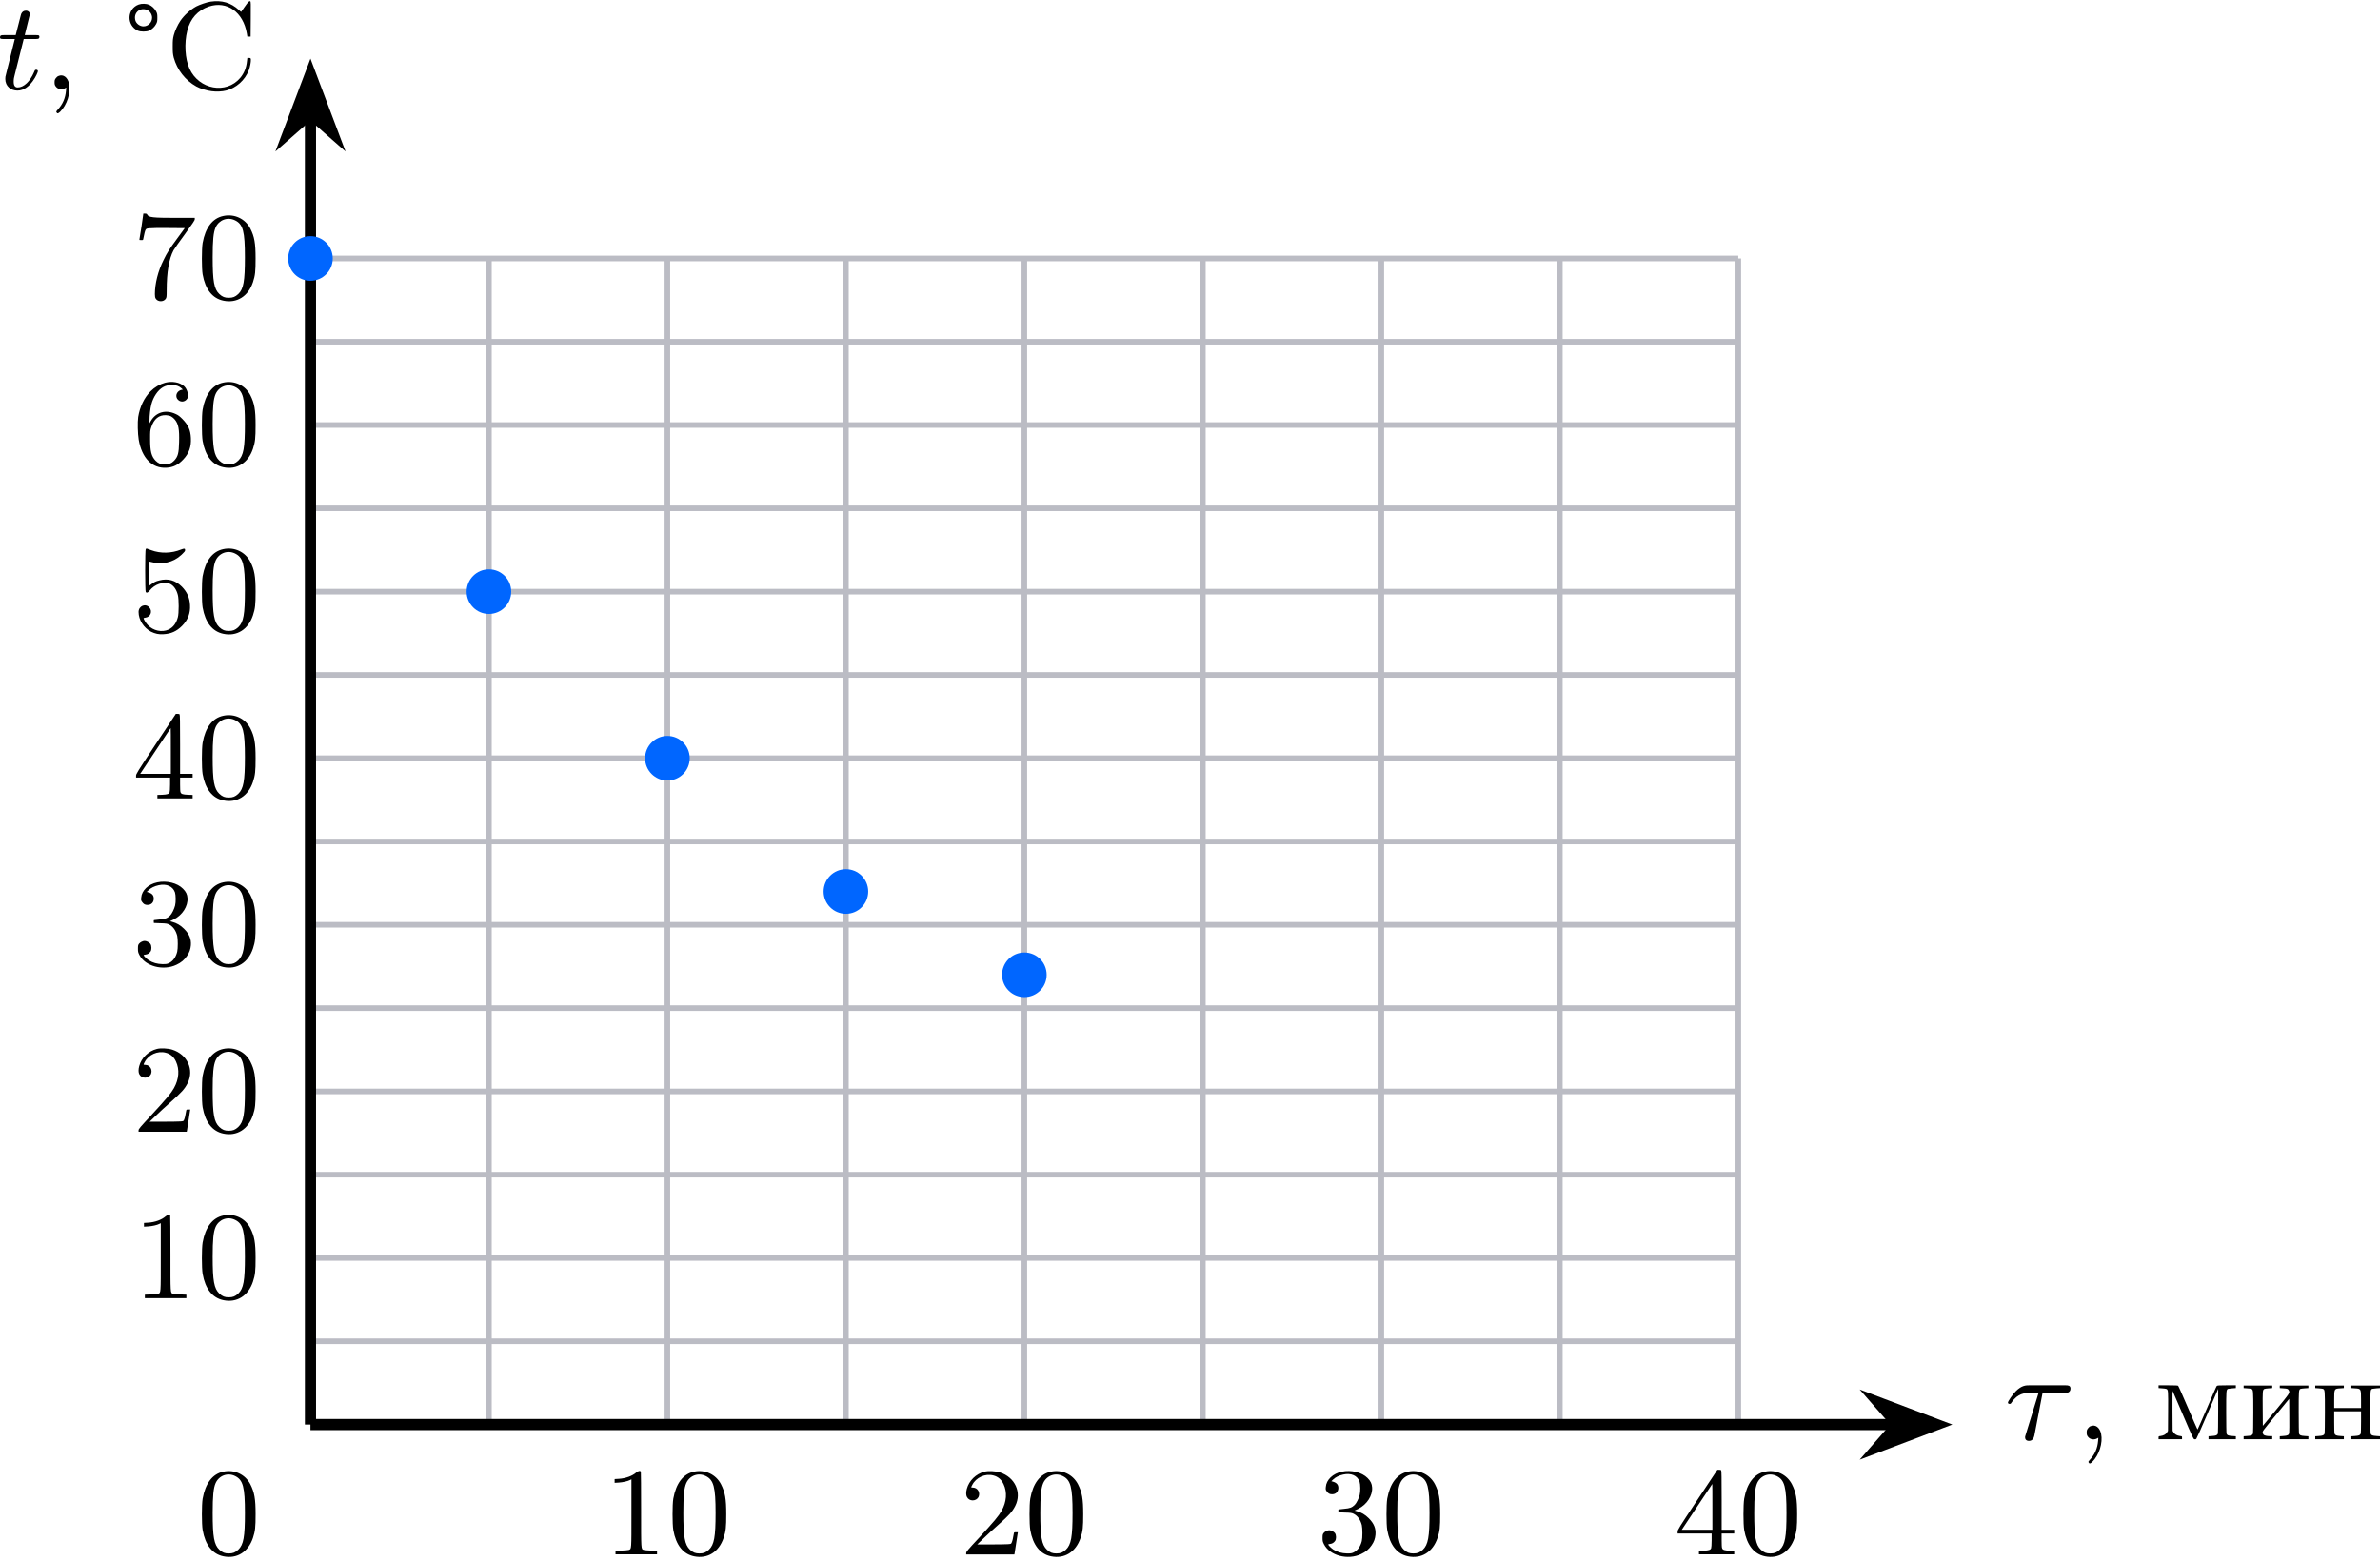
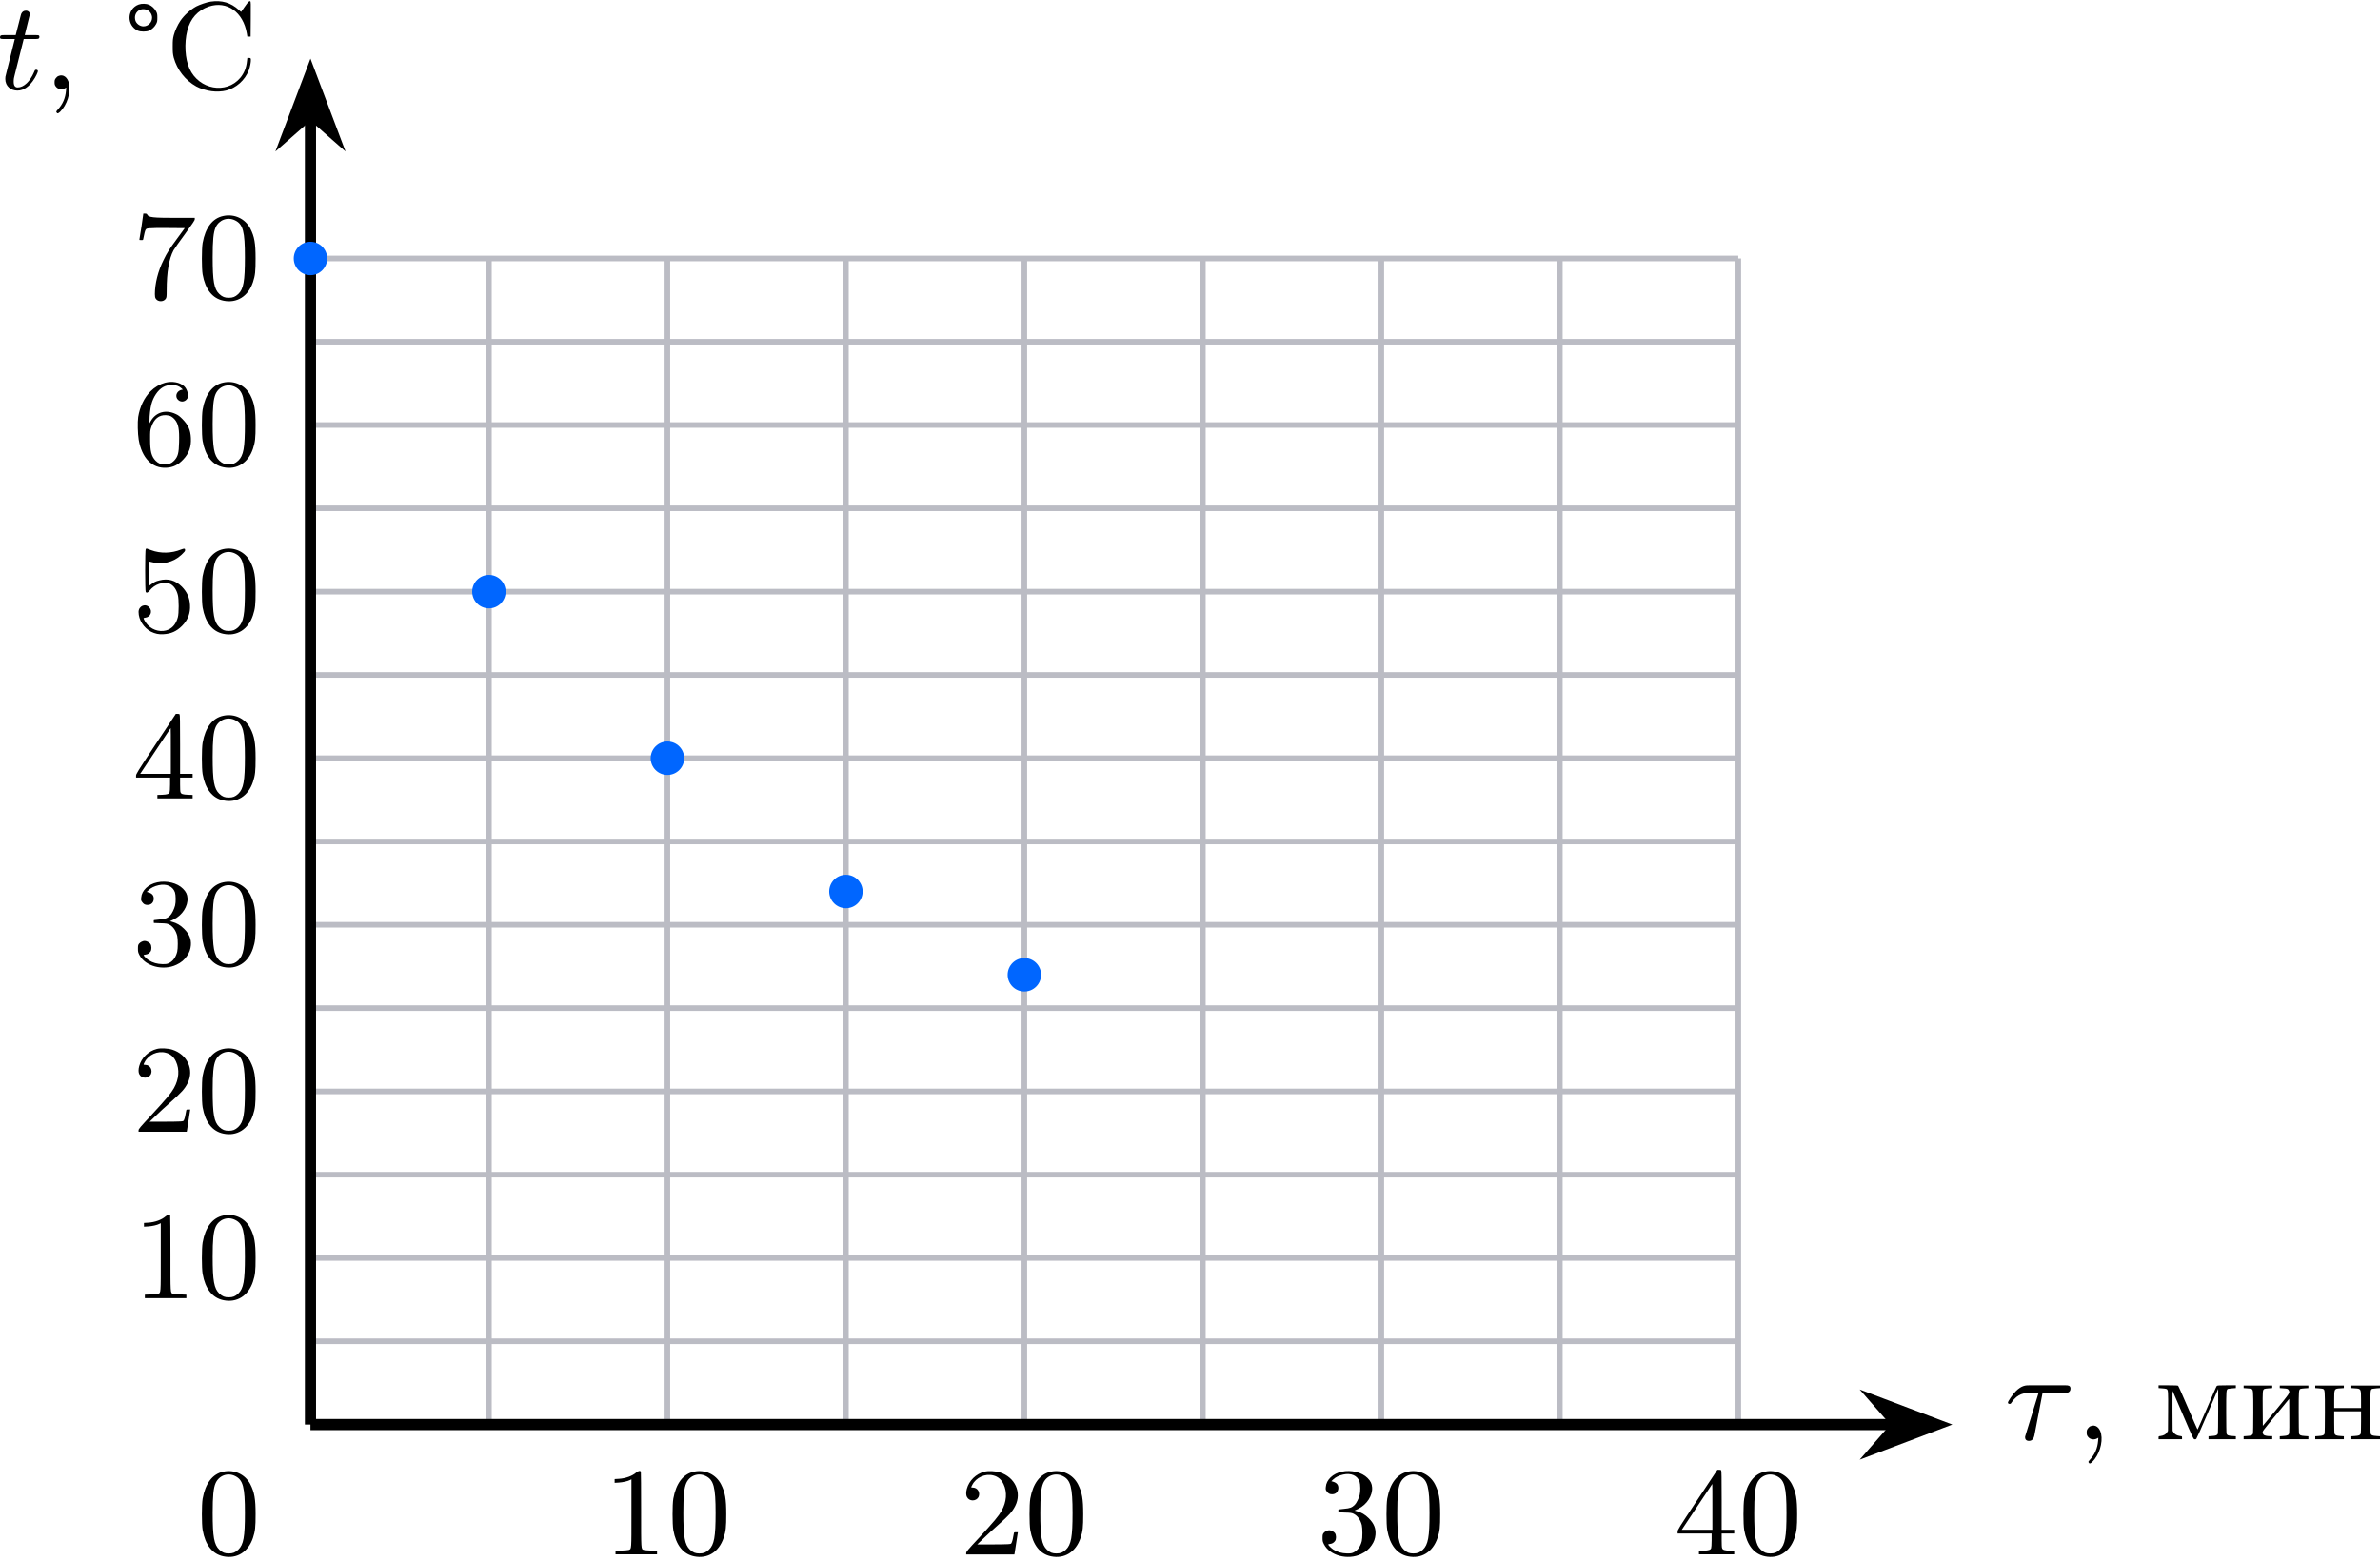
<svg xmlns="http://www.w3.org/2000/svg" xmlns:xlink="http://www.w3.org/1999/xlink" version="1.1" width="221.117pt" height="145.005pt" viewBox="-66.473 -66.939 170.09 111.542">
  <defs>
    <path id="g0-176" d="M1.166-6.052C.323-5.747 .287-4.564 1.103-4.187C1.3-4.098 1.722-4.098 1.919-4.187C2.125-4.277 2.322-4.474 2.421-4.671C2.493-4.815 2.502-4.878 2.502-5.111S2.493-5.407 2.421-5.55C2.322-5.747 2.116-5.945 1.919-6.034C1.713-6.124 1.381-6.133 1.166-6.052ZM1.713-5.685C1.946-5.622 2.125-5.362 2.125-5.111C2.125-4.779 1.847-4.492 1.506-4.492C1.255-4.492 1.004-4.68 .933-4.905C.78-5.416 1.201-5.846 1.713-5.685Z" />
    <path id="g2-44" d="M1.058-.941C1.004-.924 .924-.852 .879-.789C.807-.69 .789-.646 .789-.493C.789-.332 .807-.287 .879-.188C1.022 0 1.282 .054 1.506-.054L1.623-.117L1.605 .108C1.56 .637 1.372 1.076 1.013 1.462C.915 1.569 .897 1.596 .924 1.65C.986 1.757 1.04 1.748 1.184 1.614C1.677 1.13 1.955 .251 1.82-.395C1.722-.861 1.399-1.094 1.058-.941Z" />
    <path id="g2-48" d="M1.901-5.918C1.121-5.756 .619-5.084 .421-3.99C.35-3.569 .35-2.17 .421-1.748C.61-.672 1.121-.027 1.91 .134C2.86 .332 3.676-.17 4.017-1.184C4.178-1.668 4.205-1.955 4.205-2.878C4.205-3.981 4.125-4.438 3.829-5.021C3.461-5.73 2.681-6.088 1.901-5.918ZM2.744-5.604C3.309-5.326 3.443-4.815 3.443-2.968C3.443-1.255 3.344-.699 2.968-.341C2.744-.134 2.582-.072 2.286-.072C2-.072 1.838-.134 1.614-.341C1.237-.699 1.139-1.255 1.139-2.968C1.139-4.178 1.193-4.743 1.345-5.093C1.587-5.64 2.206-5.873 2.744-5.604Z" />
    <path id="g2-49" d="M2.376-5.855C2.107-5.613 1.614-5.434 1.13-5.407L.834-5.389V-5.254V-5.12L1.13-5.138C1.417-5.156 1.784-5.236 1.946-5.326L2.035-5.371V-2.95C2.035-.287 2.044-.395 1.847-.323C1.793-.305 1.56-.287 1.327-.278L.897-.26V-.134V-.009H2.376H3.865V-.134V-.26L3.434-.278C3.201-.287 2.968-.305 2.914-.323C2.717-.395 2.726-.26 2.726-3.201C2.726-4.671 2.717-5.891 2.708-5.918C2.672-6.007 2.511-5.972 2.376-5.855Z" />
    <path id="g2-50" d="M1.757-5.918C1.148-5.765 .646-5.272 .493-4.689C.43-4.456 .43-4.232 .502-4.107C.664-3.784 1.157-3.784 1.327-4.107C1.47-4.411 1.273-4.77 .941-4.779C.87-4.779 .807-4.788 .807-4.806C.807-4.815 .834-4.896 .879-4.967C1.148-5.505 1.811-5.801 2.385-5.649C2.717-5.568 2.968-5.353 3.12-5.021C3.389-4.447 3.335-3.757 2.977-3.12C2.771-2.753 2.448-2.367 1.399-1.228C.529-.296 .448-.197 .448-.099V0H2.17H3.891L3.909-.09C3.918-.143 3.963-.457 4.017-.789C4.062-1.121 4.116-1.435 4.125-1.488L4.142-1.587H3.999C3.873-1.587 3.865-1.587 3.847-1.47C3.802-1.175 3.748-.959 3.703-.861C3.658-.753 3.658-.753 3.425-.735C3.3-.726 2.753-.717 2.215-.717H1.237L1.695-1.157C1.937-1.39 2.394-1.82 2.708-2.089C3.524-2.815 3.739-3.049 3.954-3.47C4.438-4.429 3.936-5.523 2.86-5.864C2.555-5.963 2.026-5.99 1.757-5.918Z" />
    <path id="g2-51" d="M1.784-5.918C1.139-5.783 .672-5.335 .637-4.824C.619-4.654 .628-4.618 .69-4.528C.807-4.358 .906-4.304 1.085-4.304C1.354-4.304 1.533-4.483 1.533-4.752C1.533-4.985 1.417-5.12 1.157-5.2L1.031-5.236L1.166-5.362C1.327-5.523 1.587-5.649 1.883-5.712C2.439-5.837 2.896-5.64 3.049-5.2C3.111-5.012 3.12-4.501 3.058-4.259C2.995-4.008 2.833-3.676 2.699-3.542C2.502-3.353 2.367-3.3 1.955-3.264C1.757-3.246 1.587-3.228 1.56-3.219S1.524-3.165 1.533-3.111L1.542-3.013L2.008-2.995C2.412-2.986 2.484-2.968 2.609-2.914C2.905-2.771 3.111-2.484 3.21-2.098C3.264-1.874 3.264-1.175 3.21-.959C3.111-.565 2.914-.287 2.618-.143C2.484-.081 2.43-.072 2.152-.072C1.775-.081 1.462-.17 1.175-.35C1.022-.448 .807-.664 .807-.717C.807-.726 .87-.744 .941-.753C1.094-.771 1.201-.834 1.3-.968C1.39-1.094 1.39-1.381 1.291-1.524C1.21-1.632 1.013-1.731 .879-1.731S.556-1.632 .475-1.524C.412-1.435 .403-1.39 .403-1.175C.403-.968 .412-.915 .502-.735C.906 .081 2.206 .43 3.156-.027C3.488-.179 3.73-.386 3.909-.655C4.089-.915 4.16-1.13 4.187-1.417C4.223-1.865 4.071-2.224 3.703-2.591C3.443-2.851 3.165-3.013 2.851-3.093L2.69-3.138L2.959-3.264C3.578-3.569 3.99-4.214 3.945-4.797C3.927-5.057 3.838-5.245 3.622-5.461C3.219-5.873 2.448-6.061 1.784-5.918Z" />
    <path id="g2-52" d="M1.686-3.909C.341-1.883 .269-1.757 .269-1.632V-1.497H1.479H2.699V-1.004C2.699-.708 2.681-.475 2.663-.439C2.609-.323 2.502-.287 2.134-.269L1.793-.26V-.134V-.009H3.058H4.313V-.134V-.26L3.981-.269C3.613-.287 3.497-.323 3.452-.439C3.425-.475 3.416-.708 3.416-1.004V-1.497H3.865H4.313V-1.632V-1.766H3.865H3.416V-3.873C3.416-5.478 3.407-5.99 3.38-6.016C3.362-6.043 3.291-6.052 3.228-6.052H3.111ZM2.753-3.398V-1.766H1.659H.565L1.65-3.398C2.251-4.304 2.744-5.039 2.744-5.039C2.753-5.039 2.753-4.304 2.753-3.398Z" />
    <path id="g2-53" d="M.959-5.927C.906-5.882 .906-2.905 .959-2.851C1.04-2.771 1.13-2.815 1.255-2.977C1.408-3.174 1.677-3.362 1.91-3.434C2.152-3.515 2.555-3.506 2.708-3.434C2.968-3.3 3.156-3.031 3.255-2.645C3.335-2.349 3.335-1.318 3.255-1.049C3.138-.61 2.923-.332 2.591-.17C2.116 .045 1.497-.081 1.112-.493C.977-.628 .807-.906 .807-.977C.807-.995 .861-1.013 .941-1.022C1.3-1.067 1.462-1.479 1.219-1.748C.941-2.071 .448-1.856 .448-1.426C.448-.87 .816-.287 1.336-.018C1.632 .126 1.901 .188 2.233 .161C2.762 .134 3.165-.045 3.551-.43C3.972-.852 4.16-1.336 4.125-1.919C4.098-2.457 3.909-2.86 3.542-3.237C3.084-3.694 2.546-3.847 1.937-3.685C1.668-3.622 1.569-3.569 1.354-3.407L1.193-3.291V-4.169V-5.039L1.264-5.021C2.116-4.779 2.923-4.958 3.524-5.523C3.73-5.721 3.775-5.774 3.775-5.846C3.775-5.972 3.721-5.981 3.488-5.891C2.798-5.613 2.017-5.595 1.345-5.846C1.201-5.9 1.067-5.945 1.049-5.954C1.022-5.963 .986-5.954 .959-5.927Z" />
    <path id="g2-54" d="M2.349-5.909C1.964-5.801 1.605-5.595 1.3-5.29C.852-4.842 .538-4.178 .421-3.461C.368-3.102 .386-2.26 .457-1.838C.681-.52 1.417 .224 2.43 .17C2.923 .143 3.273-.027 3.649-.43C4.053-.861 4.223-1.327 4.187-1.964C4.16-2.529 3.999-2.887 3.578-3.318C3.389-3.506 3.291-3.587 3.111-3.667C2.394-4.008 1.695-3.811 1.318-3.165L1.228-3.013V-3.219C1.228-3.56 1.282-4.062 1.363-4.367C1.497-4.887 1.82-5.371 2.188-5.586C2.6-5.828 3.219-5.792 3.497-5.523L3.613-5.416L3.515-5.398C3.21-5.326 3.058-5.021 3.201-4.77C3.38-4.492 3.748-4.492 3.927-4.77C4.062-4.976 3.936-5.452 3.694-5.667C3.38-5.945 2.851-6.034 2.349-5.909ZM2.78-3.497C2.878-3.443 2.977-3.353 3.049-3.264C3.3-2.95 3.371-2.573 3.344-1.659C3.327-.87 3.264-.637 2.995-.341C2.815-.152 2.618-.072 2.322-.072S1.856-.143 1.668-.332C1.363-.646 1.273-1.013 1.273-1.874C1.273-2.448 1.273-2.484 1.354-2.726C1.551-3.327 1.91-3.613 2.412-3.587C2.564-3.578 2.672-3.551 2.78-3.497Z" />
    <path id="g2-55" d="M.664-5.209C.592-4.725 .52-4.304 .511-4.259C.502-4.196 .511-4.196 .637-4.196C.771-4.196 .771-4.196 .789-4.304C.852-4.645 .906-4.851 .95-4.932C1.004-5.012 1.022-5.021 1.228-5.039C1.354-5.057 1.964-5.066 2.6-5.057L3.748-5.048L3.237-4.349C2.627-3.524 2.484-3.291 2.233-2.771C1.838-1.982 1.614-1.085 1.614-.332C1.614-.161 1.632-.081 1.677-.009C1.829 .233 2.242 .233 2.394-.009C2.448-.099 2.457-.161 2.457-.601C2.457-1.901 2.618-2.851 2.95-3.47C3.013-3.578 3.371-4.098 3.766-4.627C4.34-5.425 4.465-5.604 4.465-5.685V-5.783H3.165C1.444-5.783 1.157-5.819 1.067-6.016C1.04-6.07 1.013-6.088 .915-6.088H.789Z" />
    <path id="g2-67" d="M3.237-6.259C2.977-6.223 2.457-6.043 2.215-5.918C1.775-5.676 1.345-5.281 1.076-4.887C.888-4.609 .69-4.187 .601-3.847C.538-3.587 .529-3.497 .529-3.058S.538-2.529 .601-2.26C.843-1.381 1.426-.637 2.215-.197C2.484-.045 2.986 .108 3.309 .143C3.631 .188 4.08 .17 4.331 .099C5.066-.081 5.694-.646 5.963-1.345C6.061-1.587 6.124-1.955 6.115-2.125C6.097-2.224 6.097-2.233 5.981-2.233H5.864L5.837-2.008C5.792-1.533 5.631-1.139 5.353-.807C4.349 .377 2.412 .027 1.731-1.462C1.408-2.161 1.345-3.291 1.569-4.178C1.784-5.048 2.322-5.64 3.111-5.909C4.402-6.339 5.568-5.514 5.828-3.981L5.864-3.757H5.981H6.097L6.106-5.012C6.115-6.151 6.115-6.267 6.07-6.285C5.99-6.312 5.936-6.267 5.667-5.882L5.416-5.523L5.254-5.667C4.68-6.187 4.044-6.375 3.237-6.259Z" />
    <path id="g2-232" d="M.233-3.757V-3.667L.484-3.649C.619-3.64 .753-3.622 .78-3.613C.924-3.551 .924-3.506 .924-1.946C.924-1.094 .915-.448 .897-.403C.852-.296 .771-.26 .484-.242L.233-.224V-.117V-.009H1.255H2.277V-.126V-.233H2.107C1.892-.233 1.713-.278 1.659-.332C1.632-.359 1.605-.421 1.596-.484C1.578-.583 1.605-.619 2.537-1.739L3.488-2.896L3.497-1.722C3.506-1.076 3.497-.502 3.488-.448C3.461-.314 3.371-.26 3.067-.242L2.815-.224V-.117V-.009H3.838H4.86V-.117V-.224L4.609-.242C4.322-.26 4.232-.296 4.196-.403C4.178-.448 4.169-1.094 4.169-1.946C4.169-3.506 4.169-3.551 4.304-3.613C4.34-3.622 4.474-3.64 4.609-3.649L4.86-3.667V-3.757V-3.847H3.838H2.815V-3.757V-3.667L3.067-3.649C3.362-3.631 3.407-3.613 3.461-3.506C3.551-3.327 3.551-3.327 2.555-2.116L1.605-.968L1.596-2.188C1.587-3.461 1.587-3.533 1.713-3.604C1.748-3.622 1.892-3.64 2.026-3.649L2.277-3.667V-3.757V-3.847H1.255H.233Z" />
    <path id="g2-236" d="M.296-3.766V-3.667L.547-3.649C.681-3.64 .825-3.622 .861-3.604C.986-3.533 .986-3.47 .977-2.008L.968-.61L.897-.493C.816-.359 .646-.269 .439-.242C.296-.224 .296-.224 .296-.117V-.009H1.139H1.973V-.117C1.973-.224 1.973-.224 1.829-.242C1.623-.269 1.453-.359 1.372-.493L1.3-.61L1.291-2.053C1.291-2.842 1.291-3.479 1.3-3.461S1.641-2.672 2.044-1.739C2.699-.206 2.78-.036 2.851-.009C2.923 0 2.95 0 2.995-.045C3.022-.072 3.389-.888 3.802-1.856L4.555-3.613V-2.044C4.555-1.121 4.546-.448 4.528-.403C4.483-.296 4.394-.26 4.116-.242L3.865-.224V-.117V-.009H4.842H5.819V-.117V-.224L5.568-.242C5.281-.26 5.192-.296 5.156-.403C5.138-.448 5.129-1.094 5.129-1.946C5.129-3.506 5.129-3.551 5.263-3.613C5.299-3.622 5.434-3.64 5.568-3.649L5.819-3.667V-3.766V-3.865H5.156C4.627-3.865 4.492-3.856 4.456-3.82C4.429-3.802 4.125-3.093 3.766-2.251C3.398-1.417 3.102-.717 3.084-.708C3.075-.69 2.771-1.381 2.403-2.242C2.035-3.093 1.722-3.811 1.695-3.829C1.677-3.856 1.462-3.865 .977-3.865H.296Z" />
    <path id="g2-237" d="M.233-3.757V-3.667L.484-3.649C.619-3.64 .753-3.622 .78-3.613C.924-3.551 .924-3.506 .924-1.946C.924-1.094 .915-.448 .897-.403C.852-.296 .771-.26 .484-.242L.233-.224V-.117V-.009H1.255H2.277V-.117V-.224L2.026-.242C1.748-.26 1.659-.296 1.614-.403C1.596-.448 1.587-.825 1.587-1.246V-2.008H2.546H3.506V-1.246C3.506-.825 3.497-.448 3.479-.403C3.434-.296 3.344-.26 3.067-.242L2.815-.224V-.117V-.009H3.838H4.86V-.117V-.224L4.609-.242C4.322-.26 4.232-.296 4.196-.403C4.178-.448 4.169-1.094 4.169-1.946C4.169-3.506 4.169-3.551 4.304-3.613C4.34-3.622 4.474-3.64 4.609-3.649L4.86-3.667V-3.757V-3.847H3.838H2.815V-3.757V-3.667L3.067-3.649C3.506-3.622 3.506-3.622 3.506-2.833V-2.242H2.546H1.587V-2.833C1.587-3.622 1.587-3.622 2.026-3.649L2.277-3.667V-3.757V-3.847H1.255H.233Z" />
    <path id="g1-28" d="M2.717-3.309H4.268C4.385-3.309 4.716-3.309 4.716-3.631C4.716-3.865 4.519-3.865 4.349-3.865H1.757C1.542-3.865 1.228-3.865 .807-3.443C.565-3.201 .242-2.708 .242-2.636C.242-2.537 .341-2.537 .368-2.537C.439-2.537 .457-2.555 .511-2.645C.95-3.309 1.497-3.309 1.677-3.309H2.43L1.515-.341C1.47-.206 1.47-.188 1.47-.143C1.47-.009 1.551 .108 1.748 .108C2.008 .108 2.098-.108 2.134-.278L2.717-3.309Z" />
    <path id="g1-116" d="M1.91-3.587H2.762C2.923-3.587 3.031-3.587 3.031-3.748C3.031-3.865 2.941-3.865 2.78-3.865H1.982L2.349-5.353C2.349-5.496 2.233-5.613 2.071-5.613C1.784-5.613 1.713-5.353 1.695-5.263L1.336-3.865H.493C.323-3.865 .215-3.865 .215-3.703C.215-3.587 .314-3.587 .475-3.587H1.273L.664-1.148C.592-.879 .592-.861 .592-.735C.592-.206 .995 .099 1.462 .099C2.394 .099 2.923-1.193 2.923-1.282C2.923-1.327 2.896-1.39 2.806-1.39S2.708-1.363 2.645-1.21C2.367-.565 1.919-.126 1.479-.126C1.3-.126 1.193-.242 1.193-.538C1.193-.735 1.219-.843 1.255-.977L1.91-3.587Z" />
  </defs>
  <g id="page1">
    <path d="M-31.531 34.887V-48.465" stroke="#bbbcc4" fill="none" stroke-width=".399" stroke-miterlimit="10" />
    <path d="M-18.777 34.887V-48.465" stroke="#bbbcc4" fill="none" stroke-width=".399" stroke-miterlimit="10" />
    <path d="M-6.019 34.887V-48.465" stroke="#bbbcc4" fill="none" stroke-width=".399" stroke-miterlimit="10" />
    <path d="M6.734 34.887V-48.465" stroke="#bbbcc4" fill="none" stroke-width=".399" stroke-miterlimit="10" />
    <path d="M19.492 34.887V-48.465" stroke="#bbbcc4" fill="none" stroke-width=".399" stroke-miterlimit="10" />
    <path d="M32.246 34.887V-48.465" stroke="#bbbcc4" fill="none" stroke-width=".399" stroke-miterlimit="10" />
    <path d="M45.004 34.887V-48.465" stroke="#bbbcc4" fill="none" stroke-width=".399" stroke-miterlimit="10" />
    <path d="M57.758 34.887V-48.465" stroke="#bbbcc4" fill="none" stroke-width=".399" stroke-miterlimit="10" />
    <path d="M-44.285 28.934H57.758" stroke="#bbbcc4" fill="none" stroke-width=".399" stroke-miterlimit="10" />
    <path d="M-44.285 22.98H57.758" stroke="#bbbcc4" fill="none" stroke-width=".399" stroke-miterlimit="10" />
    <path d="M-44.285 17.027H57.758" stroke="#bbbcc4" fill="none" stroke-width=".399" stroke-miterlimit="10" />
    <path d="M-44.285 11.074H57.758" stroke="#bbbcc4" fill="none" stroke-width=".399" stroke-miterlimit="10" />
    <path d="M-44.285 5.121H57.758" stroke="#bbbcc4" fill="none" stroke-width=".399" stroke-miterlimit="10" />
    <path d="M-44.285-.836H57.758" stroke="#bbbcc4" fill="none" stroke-width=".399" stroke-miterlimit="10" />
    <path d="M-44.285-6.789H57.758" stroke="#bbbcc4" fill="none" stroke-width=".399" stroke-miterlimit="10" />
    <path d="M-44.285-12.742H57.758" stroke="#bbbcc4" fill="none" stroke-width=".399" stroke-miterlimit="10" />
    <path d="M-44.285-18.695H57.758" stroke="#bbbcc4" fill="none" stroke-width=".399" stroke-miterlimit="10" />
    <path d="M-44.285-24.648H57.758" stroke="#bbbcc4" fill="none" stroke-width=".399" stroke-miterlimit="10" />
    <path d="M-44.285-30.605H57.758" stroke="#bbbcc4" fill="none" stroke-width=".399" stroke-miterlimit="10" />
    <path d="M-44.285-36.559H57.758" stroke="#bbbcc4" fill="none" stroke-width=".399" stroke-miterlimit="10" />
    <path d="M-44.285-42.512H57.758" stroke="#bbbcc4" fill="none" stroke-width=".399" stroke-miterlimit="10" />
    <path d="M-44.285-48.465H57.758" stroke="#bbbcc4" fill="none" stroke-width=".399" stroke-miterlimit="10" />
    <path d="M-44.285 34.887H68.954" stroke="#000" fill="none" stroke-width=".797" stroke-miterlimit="10" />
    <path d="M71.93 34.887L67.777 33.316L69.152 34.887L67.777 36.461Z" />
    <path d="M71.93 34.887L67.777 33.316L69.152 34.887L67.777 36.461Z" stroke="#000" fill="none" stroke-width=".797" stroke-miterlimit="10" />
    <g transform="matrix(1 0 0 1 121.0691 1.0587)">
      <use x="-44.286" y="34.888" xlink:href="#g1-28" />
      <use x="-39.202" y="34.888" xlink:href="#g2-44" />
      <use x="-33.572" y="34.888" xlink:href="#g2-236" />
      <use x="-27.43" y="34.888" xlink:href="#g2-232" />
      <use x="-22.312" y="34.888" xlink:href="#g2-237" />
    </g>
    <path d="M-44.285 34.887V-58.645" stroke="#000" fill="none" stroke-width=".797" stroke-miterlimit="10" />
    <path d="M-44.285-61.621L-45.855-57.465L-44.285-58.844L-42.715-57.465Z" />
    <path d="M-44.285-61.621L-45.855-57.465L-44.285-58.844L-42.715-57.465Z" stroke="#000" fill="none" stroke-width=".797" stroke-miterlimit="10" />
    <g transform="matrix(1 0 0 1 -22.4016 -95.4519)">
      <use x="-44.286" y="34.888" xlink:href="#g1-116" />
      <use x="-40.959" y="34.888" xlink:href="#g2-44" />
      <use x="-35.328" y="34.888" xlink:href="#g0-176" />
      <use x="-32.257" y="34.888" xlink:href="#g2-67" />
    </g>
    <g transform="matrix(1 0 0 1 20.9044 9.2849)">
      <use x="-44.286" y="34.888" xlink:href="#g2-49" />
      <use x="-39.68" y="34.888" xlink:href="#g2-48" />
    </g>
    <g transform="matrix(1 0 0 1 46.41544 9.2849)">
      <use x="-44.286" y="34.888" xlink:href="#g2-50" />
      <use x="-39.68" y="34.888" xlink:href="#g2-48" />
    </g>
    <g transform="matrix(1 0 0 1 71.9265 9.2849)">
      <use x="-44.286" y="34.888" xlink:href="#g2-51" />
      <use x="-39.68" y="34.888" xlink:href="#g2-48" />
    </g>
    <g transform="matrix(1 0 0 1 97.4375 9.2849)">
      <use x="-44.286" y="34.888" xlink:href="#g2-52" />
      <use x="-39.68" y="34.888" xlink:href="#g2-48" />
    </g>
    <g transform="matrix(1 0 0 1 -12.7323 -9.0247)">
      <use x="-44.286" y="34.888" xlink:href="#g2-49" />
      <use x="-39.68" y="34.888" xlink:href="#g2-48" />
    </g>
    <g transform="matrix(1 0 0 1 -12.7323 -20.9324)">
      <use x="-44.286" y="34.888" xlink:href="#g2-50" />
      <use x="-39.68" y="34.888" xlink:href="#g2-48" />
    </g>
    <g transform="matrix(1 0 0 1 -12.7323 -32.84016)">
      <use x="-44.286" y="34.888" xlink:href="#g2-51" />
      <use x="-39.68" y="34.888" xlink:href="#g2-48" />
    </g>
    <g transform="matrix(1 0 0 1 -12.7323 -44.74786)">
      <use x="-44.286" y="34.888" xlink:href="#g2-52" />
      <use x="-39.68" y="34.888" xlink:href="#g2-48" />
    </g>
    <g transform="matrix(1 0 0 1 -12.7323 -56.6556)">
      <use x="-44.286" y="34.888" xlink:href="#g2-53" />
      <use x="-39.68" y="34.888" xlink:href="#g2-48" />
    </g>
    <g transform="matrix(1 0 0 1 -12.7323 -68.5633)">
      <use x="-44.286" y="34.888" xlink:href="#g2-54" />
      <use x="-39.68" y="34.888" xlink:href="#g2-48" />
    </g>
    <g transform="matrix(1 0 0 1 -12.7323 -80.471)">
      <use x="-44.286" y="34.888" xlink:href="#g2-55" />
      <use x="-39.68" y="34.888" xlink:href="#g2-48" />
    </g>
    <g transform="matrix(1 0 0 1 -8.1256 9.2849)">
      <use x="-44.286" y="34.888" xlink:href="#g2-48" />
    </g>
-     <path d="M-42.691-48.465C-42.691-49.348-43.406-50.059-44.285-50.059C-45.168-50.059-45.879-49.348-45.879-48.465C-45.879-47.586-45.168-46.871-44.285-46.871C-43.406-46.871-42.691-47.586-42.691-48.465Z" fill="#06f" />
-     <path d="M-29.938-24.648C-29.938-25.531-30.652-26.242-31.531-26.242C-32.41-26.242-33.125-25.531-33.125-24.648C-33.125-23.77-32.41-23.055-31.531-23.055C-30.652-23.055-29.938-23.77-29.938-24.648Z" fill="#06f" />
-     <path d="M-17.18-12.742C-17.18-13.621-17.895-14.336-18.777-14.336C-19.656-14.336-20.371-13.621-20.371-12.742S-19.656-11.148-18.777-11.148C-17.895-11.148-17.18-11.863-17.18-12.742Z" fill="#06f" />
-     <path d="M-4.426-3.215C-4.426-4.098-5.141-4.809-6.019-4.809S-7.613-4.098-7.613-3.215C-7.613-2.336-6.898-1.621-6.019-1.621S-4.426-2.336-4.426-3.215Z" fill="#06f" />
-     <path d="M8.328 2.738C8.328 1.855 7.617 1.145 6.734 1.145C5.856 1.145 5.141 1.855 5.141 2.738C5.141 3.617 5.856 4.332 6.734 4.332C7.617 4.332 8.328 3.617 8.328 2.738Z" fill="#06f" />
+     <path d="M-43.09-48.465C-43.09-49.125-43.625-49.66-44.285-49.66C-44.945-49.66-45.48-49.125-45.48-48.465C-45.48-47.805-44.945-47.27-44.285-47.27C-43.625-47.27-43.09-47.805-43.09-48.465Z" fill="#06f" />
+     <path d="M-30.336-24.648C-30.336-25.309-30.871-25.844-31.531-25.844C-32.191-25.844-32.727-25.309-32.727-24.648C-32.727-23.988-32.191-23.453-31.531-23.453C-30.871-23.453-30.336-23.988-30.336-24.648Z" fill="#06f" />
+     <path d="M-17.578-12.742C-17.578-13.402-18.113-13.938-18.777-13.938C-19.438-13.938-19.973-13.402-19.973-12.742C-19.973-12.082-19.438-11.547-18.777-11.547C-18.113-11.547-17.578-12.082-17.578-12.742Z" fill="#06f" />
+     <path d="M-4.824-3.215C-4.824-3.875-5.359-4.41-6.019-4.41C-6.68-4.41-7.215-3.875-7.215-3.215C-7.215-2.555-6.68-2.019-6.019-2.019C-5.359-2.019-4.824-2.555-4.824-3.215Z" fill="#06f" />
+     <path d="M7.93 2.738C7.93 2.078 7.394 1.543 6.734 1.543C6.074 1.543 5.539 2.078 5.539 2.738C5.539 3.398 6.074 3.934 6.734 3.934C7.394 3.934 7.93 3.398 7.93 2.738Z" fill="#06f" />
  </g>
</svg>
